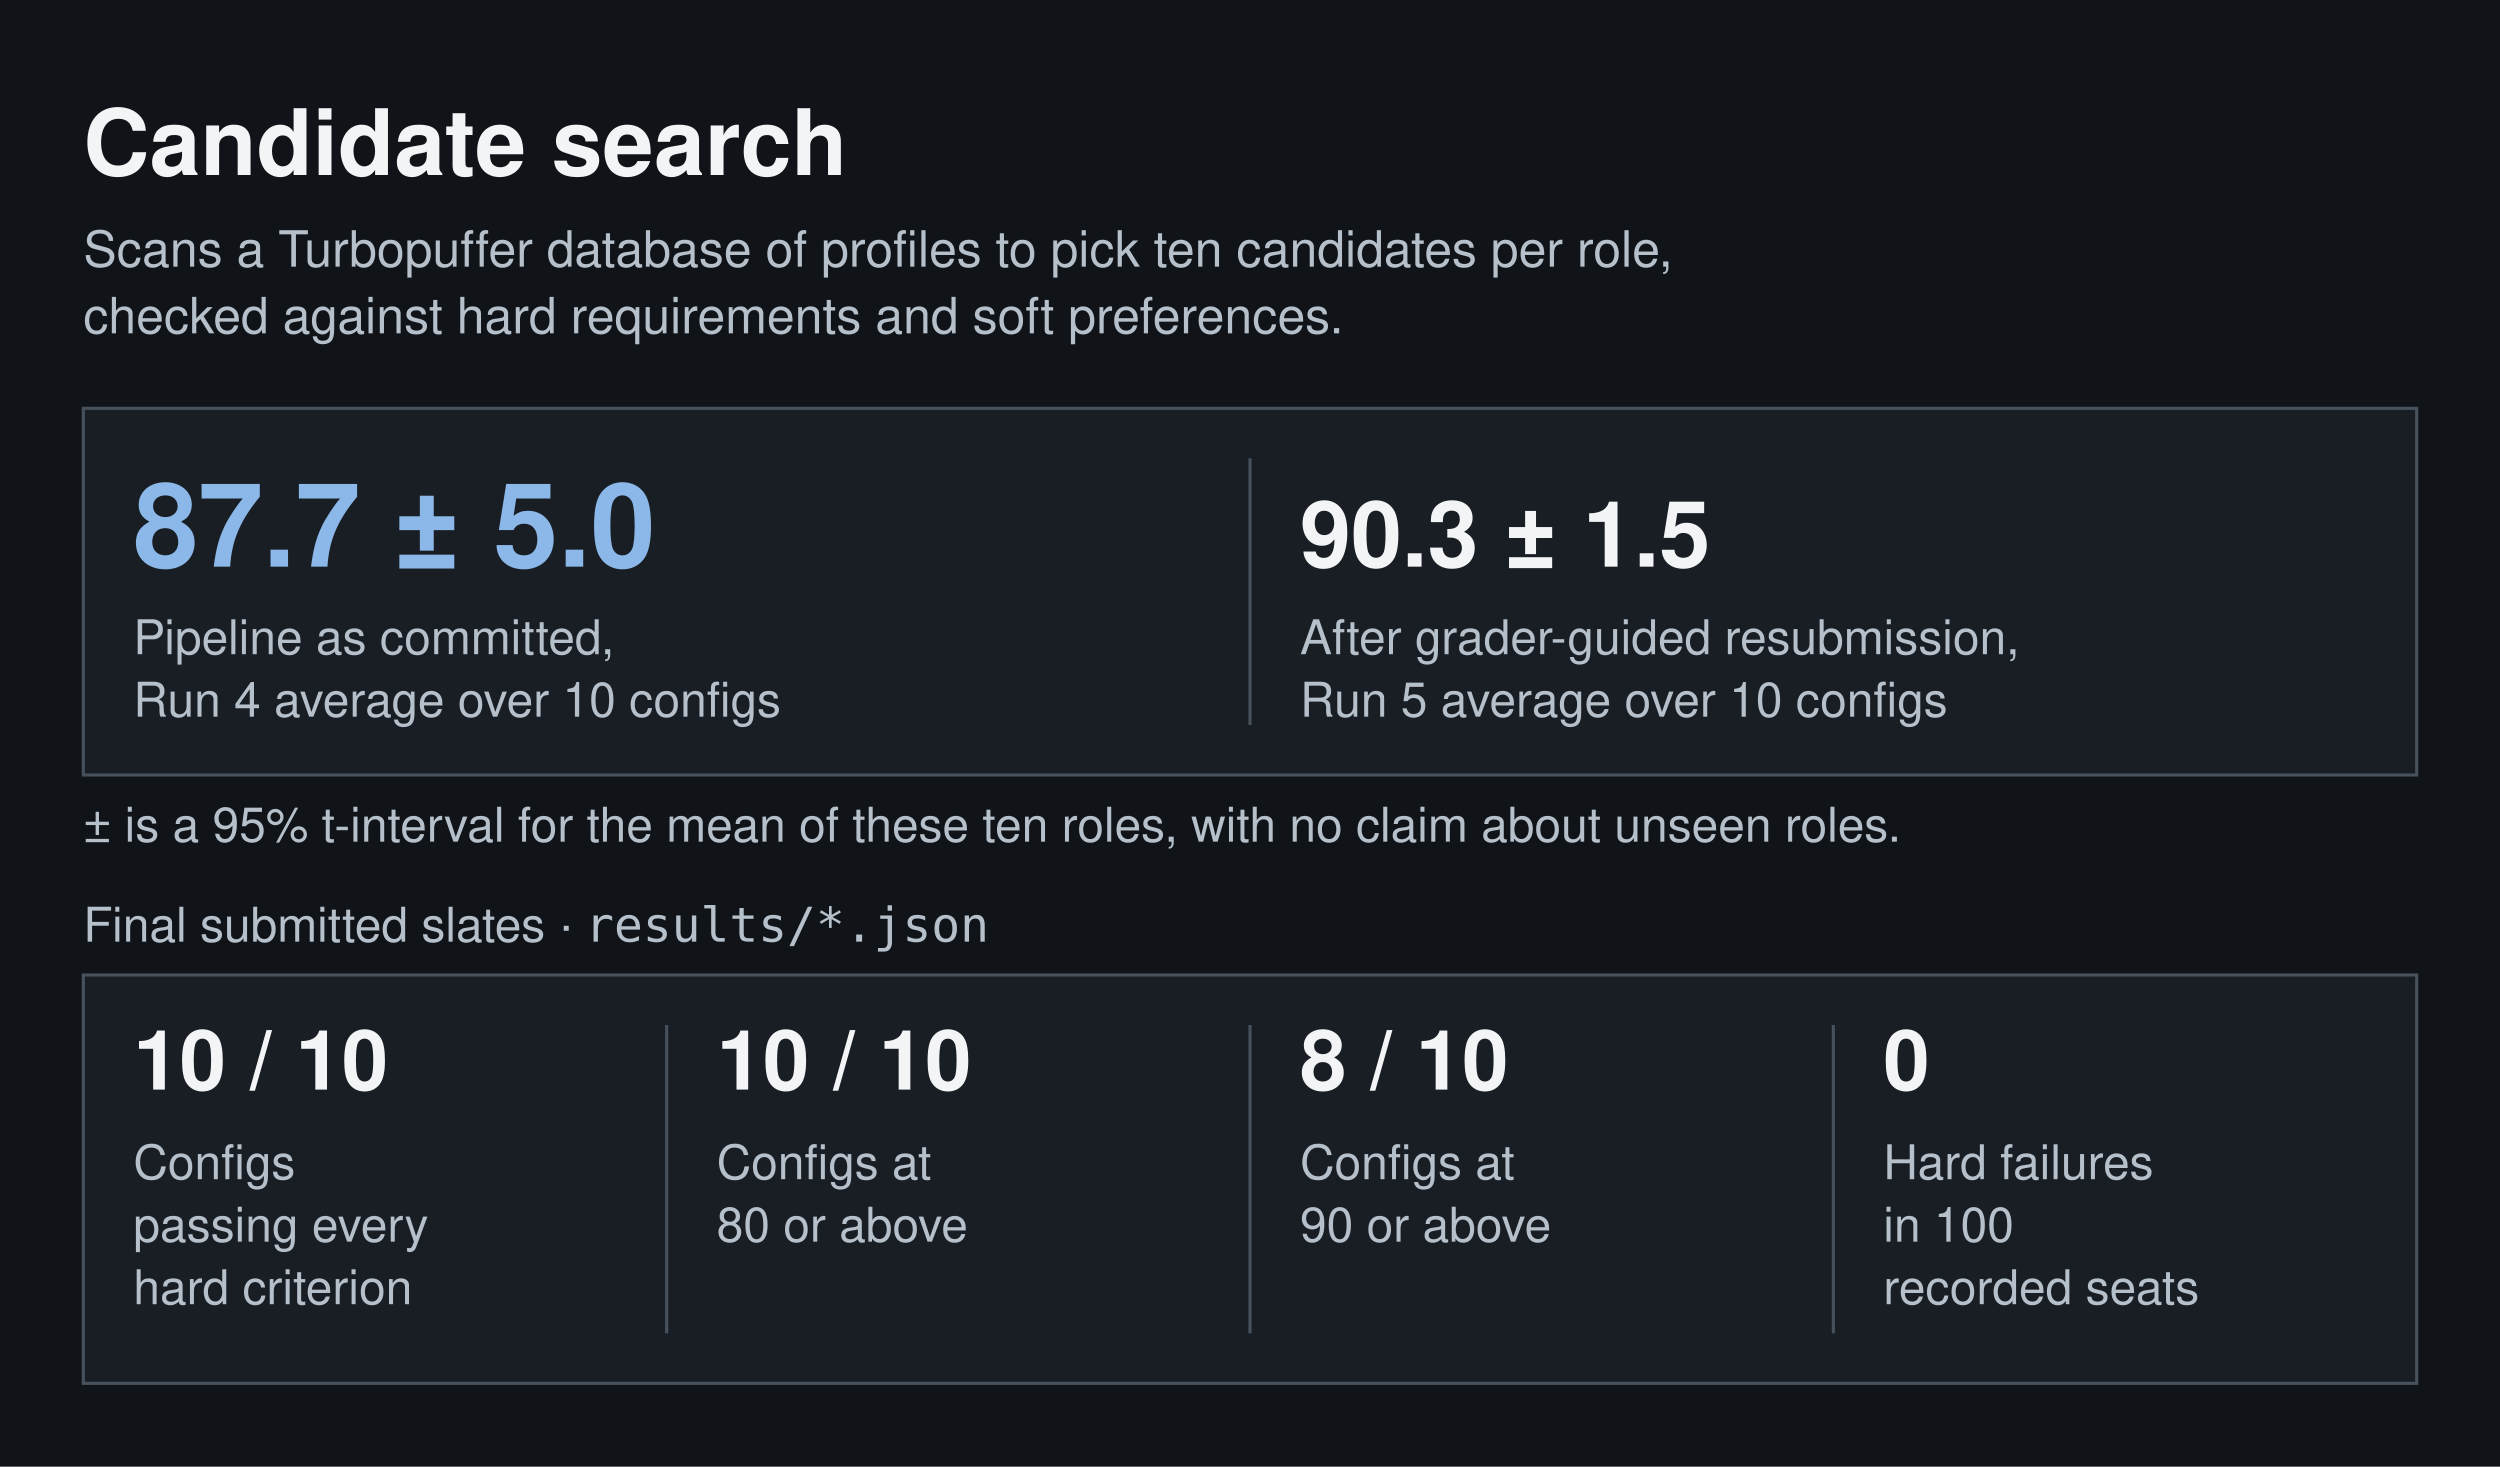
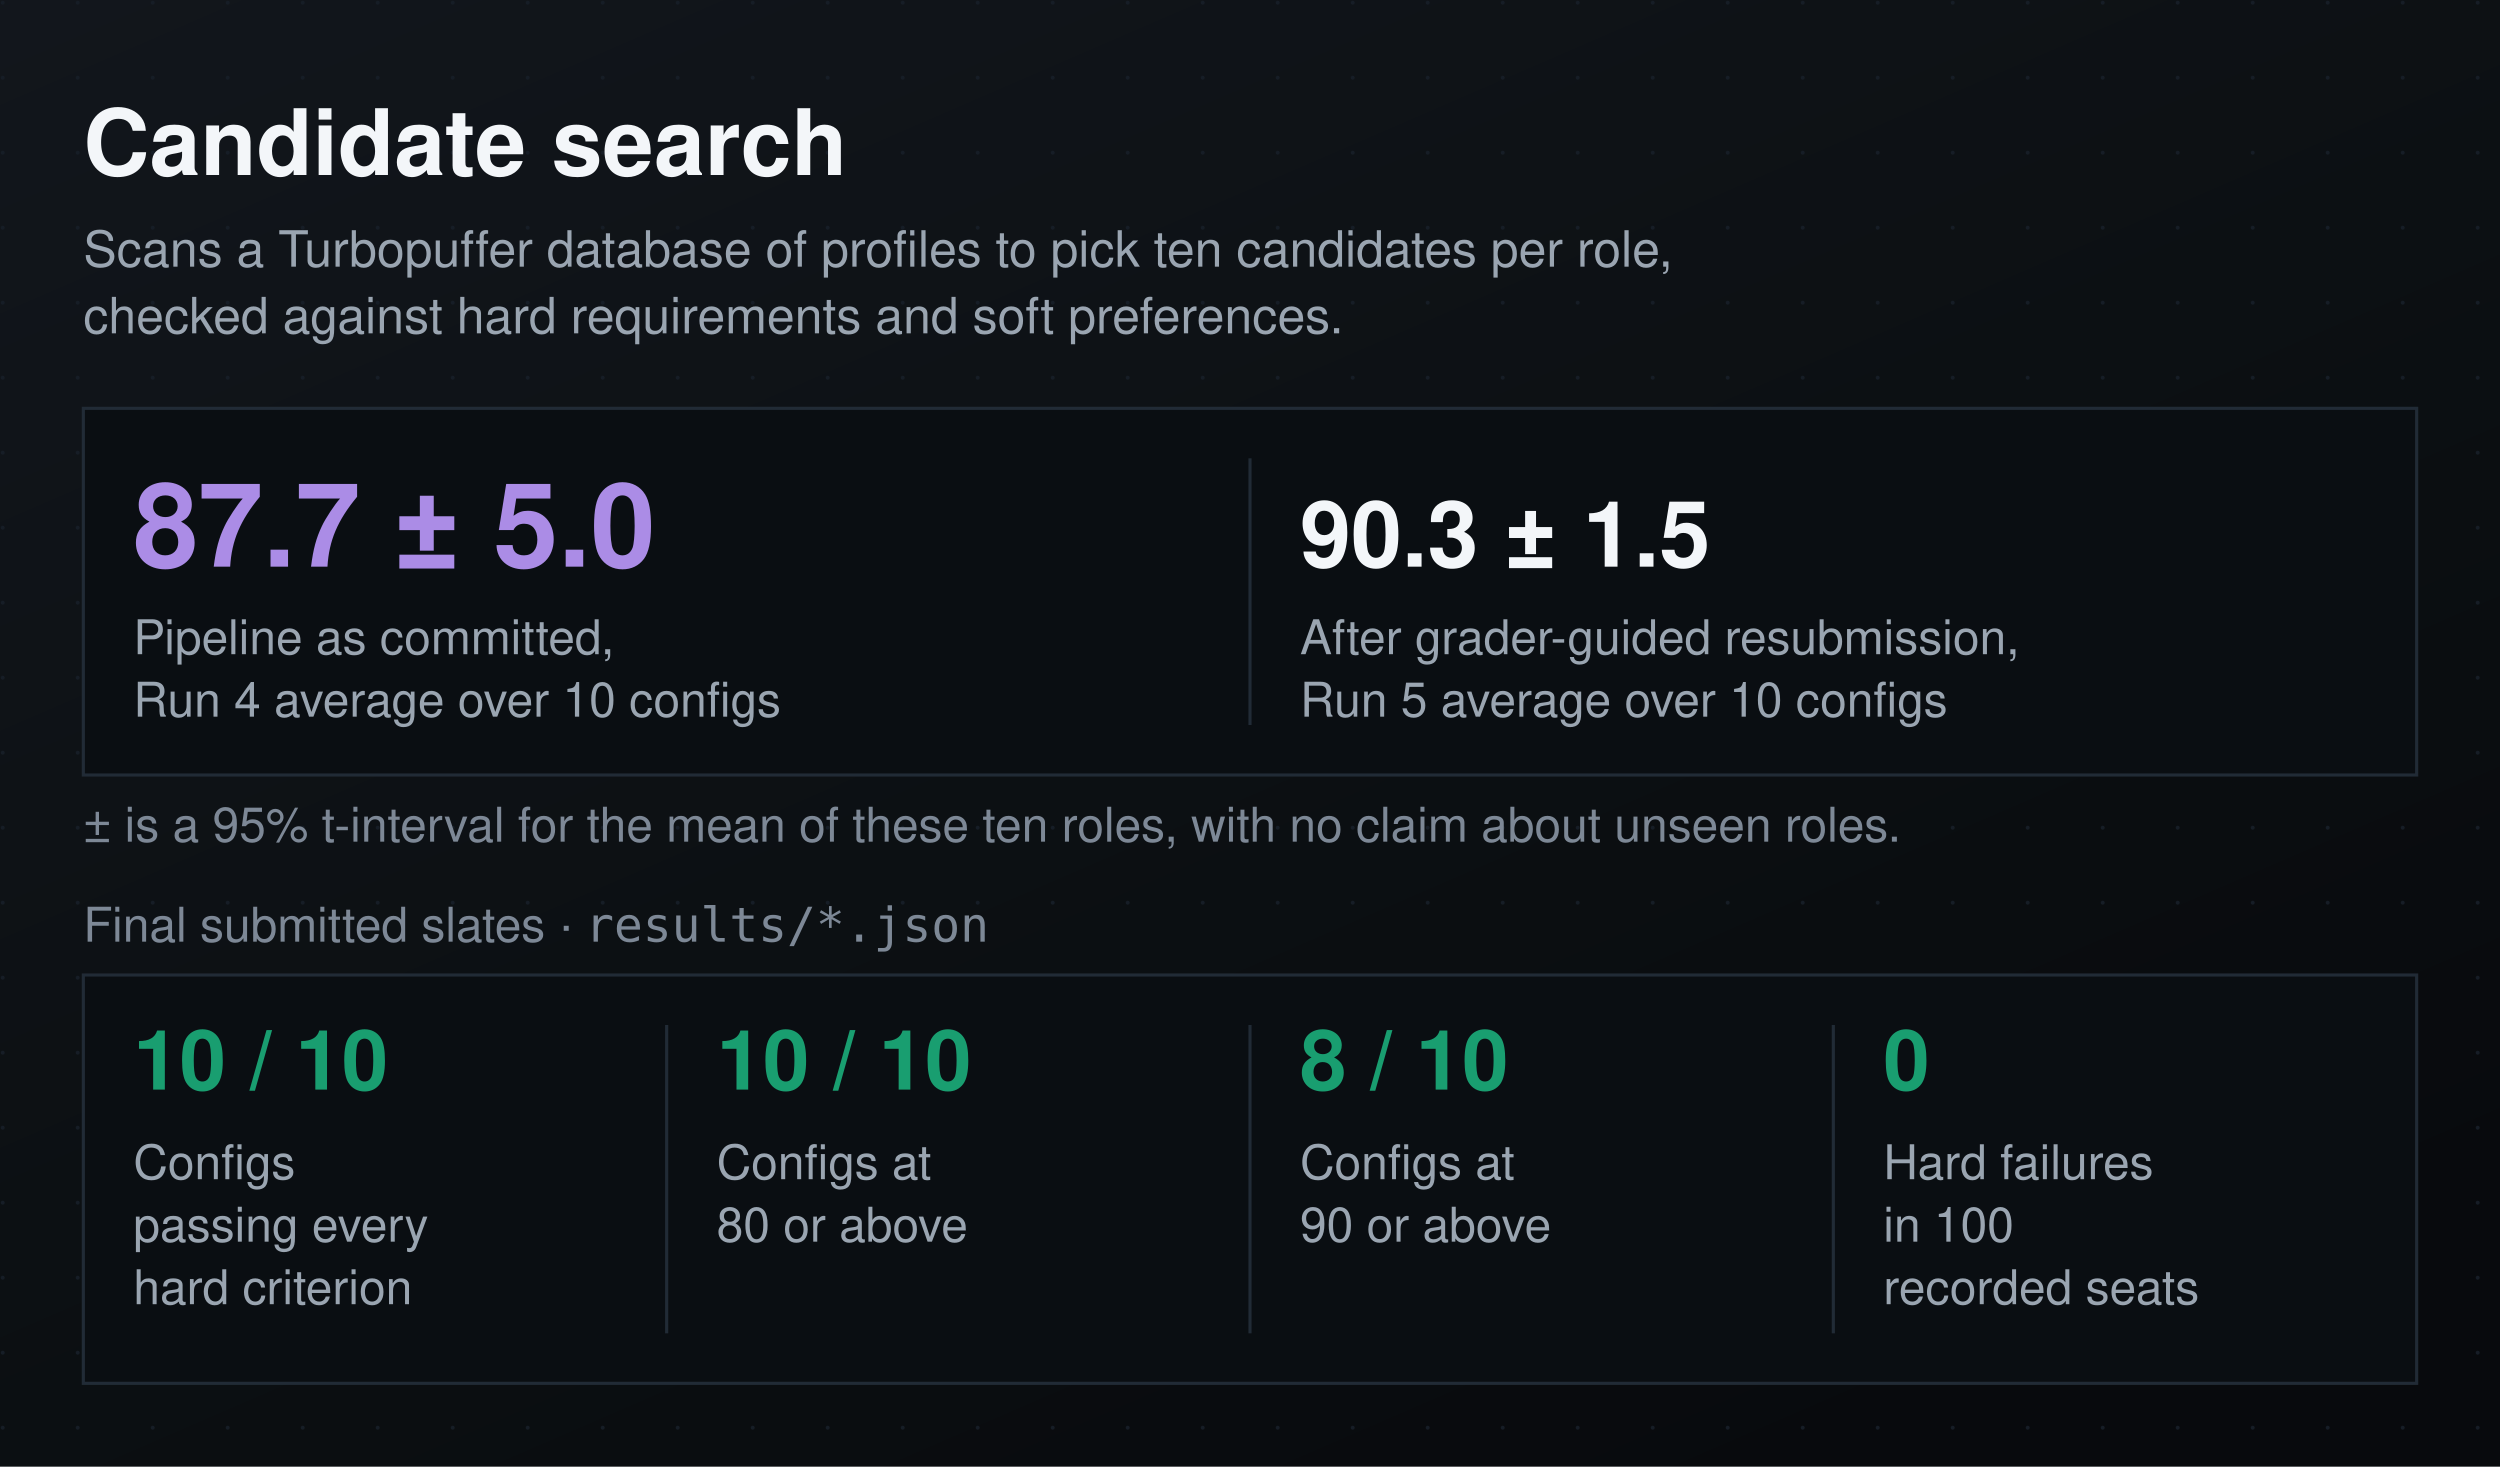
<svg xmlns="http://www.w3.org/2000/svg" viewBox="0 0 1200 704" width="1200" height="704" role="img" aria-label="Candidate search over a Turbopuffer database of profiles. The pipeline as committed averaged 87.7 ± 5.0 across 10 configs (Run 4). Grader-guided resubmission raised the average to 90.3 ± 1.5 (Run 5). Each ± is a 95% t-interval for the mean of these ten roles, with no claim about unseen roles. In the final submitted slates, all 10 configs pass every hard criterion, all 10 score 80 or above, 8 score 90 or above, and there are 0 hard failures in 100 recorded seats." font-family="ui-sans-serif, -apple-system, BlinkMacSystemFont, Segoe UI, Helvetica, Arial, sans-serif" style="font-variant-numeric: tabular-nums">
  <defs>
+     <linearGradient id="bgh" x1="0" y1="0" x2="0.75" y2="1">
+       <stop offset="0" stop-color="#12161c" />
+       <stop offset="0.55" stop-color="#0c1013" />
+       <stop offset="1" stop-color="#080a0d" />
+     </linearGradient>
+     <pattern id="doth" width="36" height="36" patternUnits="userSpaceOnUse">
+       <circle cx="1.3" cy="1.3" r="0.95" fill="#161d26" />
+     </pattern>
+     <linearGradient id="ndh" x1="0" y1="0" x2="0" y2="1">
+       <stop offset="0" stop-color="#19212b" />
+       <stop offset="1" stop-color="#111820" />
+     </linearGradient>
    <marker id="ahh" viewBox="0 0 10 10" refX="9" refY="5" markerWidth="6" markerHeight="6" orient="auto">
-       <path d="M 0 0 L 10 5 L 0 10 z" fill="#8795a3" />
+       <path d="M 0 0 L 10 5 L 0 10 z" fill="#5a6673" />
+     </marker>
+     <marker id="ahgh" viewBox="0 0 10 10" refX="9" refY="5" markerWidth="6" markerHeight="6" orient="auto">
+       <path d="M 0 0 L 10 5 L 0 10 z" fill="#199e70" />
    </marker>
  </defs>
-   <rect width="1200" height="704" fill="#101418" />
-   <text x="40" y="84" fill="#f2f4f6" font-size="44" font-weight="700">Candidate search</text>
-   <text x="40" y="128" fill="#b6c0ca" font-size="24">Scans a Turbopuffer database of profiles to pick ten candidates per role,</text>
-   <text x="40" y="160" fill="#b6c0ca" font-size="24">checked against hard requirements and soft preferences.</text>
-   <rect x="40" y="196" width="1120" height="176" fill="#181e24" stroke="#46515c" stroke-width="1.5" />
-   <line x1="600" y1="220" x2="600" y2="348" stroke="#46515c" stroke-width="1.5" />
-   <text x="64" y="272" fill="#8bb8e8" font-size="56" font-weight="700">87.7 ± 5.0</text>
-   <text x="64" y="314" fill="#b6c0ca" font-size="23">Pipeline as committed,</text>
-   <text x="64" y="344" fill="#b6c0ca" font-size="23">Run 4 average over 10 configs</text>
-   <text x="624" y="272" fill="#f2f4f6" font-size="44" font-weight="700">90.3 ± 1.5</text>
-   <text x="624" y="314" fill="#b6c0ca" font-size="23">After grader-guided resubmission,</text>
-   <text x="624" y="344" fill="#b6c0ca" font-size="23">Run 5 average over 10 configs</text>
-   <text x="40" y="404" fill="#b6c0ca" font-size="23">± is a 95% t-interval for the mean of these ten roles, with no claim about unseen roles.</text>
-   <text x="40" y="452" fill="#b6c0ca" font-size="23">Final submitted slates · <tspan font-family="ui-monospace, SFMono-Regular, Menlo, monospace">results/*.json</tspan>
+   <rect width="1200" height="704" fill="url(#bgh)" />
+   <rect width="1200" height="704" fill="url(#doth)" />
+   <text x="40" y="84" fill="#f3f6f9" font-size="44" font-weight="700">Candidate search</text>
+   <text x="40" y="128" fill="#9aa5b1" font-size="24">Scans a Turbopuffer database of profiles to pick ten candidates per role,</text>
+   <text x="40" y="160" fill="#9aa5b1" font-size="24">checked against hard requirements and soft preferences.</text>
+   <rect x="40" y="196" width="1120" height="176" fill="#0a0e12" stroke="#212b36" stroke-width="1.5" />
+   <line x1="600" y1="220" x2="600" y2="348" stroke="#212b36" stroke-width="1.5" />
+   <text x="64" y="272" fill="#ab8ce6" font-size="56" font-weight="700">87.7 ± 5.0</text>
+   <text x="64" y="314" fill="#9aa5b1" font-size="23">Pipeline as committed,</text>
+   <text x="64" y="344" fill="#9aa5b1" font-size="23">Run 4 average over 10 configs</text>
+   <text x="624" y="272" fill="#f3f6f9" font-size="44" font-weight="700">90.3 ± 1.5</text>
+   <text x="624" y="314" fill="#9aa5b1" font-size="23">After grader-guided resubmission,</text>
+   <text x="624" y="344" fill="#9aa5b1" font-size="23">Run 5 average over 10 configs</text>
+   <text x="40" y="404" fill="#7d8896" font-size="23">± is a 95% t-interval for the mean of these ten roles, with no claim about unseen roles.</text>
+   <text x="40" y="452" fill="#7d8896" font-size="23">Final submitted slates · <tspan font-family="ui-monospace, SFMono-Regular, Menlo, monospace">results/*.json</tspan>
  </text>
-   <rect x="40" y="468" width="1120" height="196" fill="#181e24" stroke="#46515c" stroke-width="1.5" />
-   <text x="64" y="523" fill="#f2f4f6" font-size="40" font-weight="700">10 / 10</text>
-   <text x="64" y="566" fill="#b6c0ca" font-size="23">Configs</text>
-   <text x="64" y="596" fill="#b6c0ca" font-size="23">passing every</text>
-   <text x="64" y="626" fill="#b6c0ca" font-size="23">hard criterion</text>
-   <line x1="320" y1="492" x2="320" y2="640" stroke="#46515c" stroke-width="1.5" />
-   <text x="344" y="523" fill="#f2f4f6" font-size="40" font-weight="700">10 / 10</text>
-   <text x="344" y="566" fill="#b6c0ca" font-size="23">Configs at</text>
-   <text x="344" y="596" fill="#b6c0ca" font-size="23">80 or above</text>
-   <line x1="600" y1="492" x2="600" y2="640" stroke="#46515c" stroke-width="1.5" />
-   <text x="624" y="523" fill="#f2f4f6" font-size="40" font-weight="700">8 / 10</text>
-   <text x="624" y="566" fill="#b6c0ca" font-size="23">Configs at</text>
-   <text x="624" y="596" fill="#b6c0ca" font-size="23">90 or above</text>
-   <line x1="880" y1="492" x2="880" y2="640" stroke="#46515c" stroke-width="1.5" />
-   <text x="904" y="523" fill="#f2f4f6" font-size="40" font-weight="700">0</text>
-   <text x="904" y="566" fill="#b6c0ca" font-size="23">Hard failures</text>
-   <text x="904" y="596" fill="#b6c0ca" font-size="23">in 100</text>
-   <text x="904" y="626" fill="#b6c0ca" font-size="23">recorded seats</text>
+   <rect x="40" y="468" width="1120" height="196" fill="#0a0e12" stroke="#212b36" stroke-width="1.5" />
+   <text x="64" y="523" fill="#199e70" font-size="40" font-weight="700">10 / 10</text>
+   <text x="64" y="566" fill="#9aa5b1" font-size="23">Configs</text>
+   <text x="64" y="596" fill="#9aa5b1" font-size="23">passing every</text>
+   <text x="64" y="626" fill="#9aa5b1" font-size="23">hard criterion</text>
+   <line x1="320" y1="492" x2="320" y2="640" stroke="#212b36" stroke-width="1.5" />
+   <text x="344" y="523" fill="#199e70" font-size="40" font-weight="700">10 / 10</text>
+   <text x="344" y="566" fill="#9aa5b1" font-size="23">Configs at</text>
+   <text x="344" y="596" fill="#9aa5b1" font-size="23">80 or above</text>
+   <line x1="600" y1="492" x2="600" y2="640" stroke="#212b36" stroke-width="1.5" />
+   <text x="624" y="523" fill="#199e70" font-size="40" font-weight="700">8 / 10</text>
+   <text x="624" y="566" fill="#9aa5b1" font-size="23">Configs at</text>
+   <text x="624" y="596" fill="#9aa5b1" font-size="23">90 or above</text>
+   <line x1="880" y1="492" x2="880" y2="640" stroke="#212b36" stroke-width="1.5" />
+   <text x="904" y="523" fill="#199e70" font-size="40" font-weight="700">0</text>
+   <text x="904" y="566" fill="#9aa5b1" font-size="23">Hard failures</text>
+   <text x="904" y="596" fill="#9aa5b1" font-size="23">in 100</text>
+   <text x="904" y="626" fill="#9aa5b1" font-size="23">recorded seats</text>
</svg>
